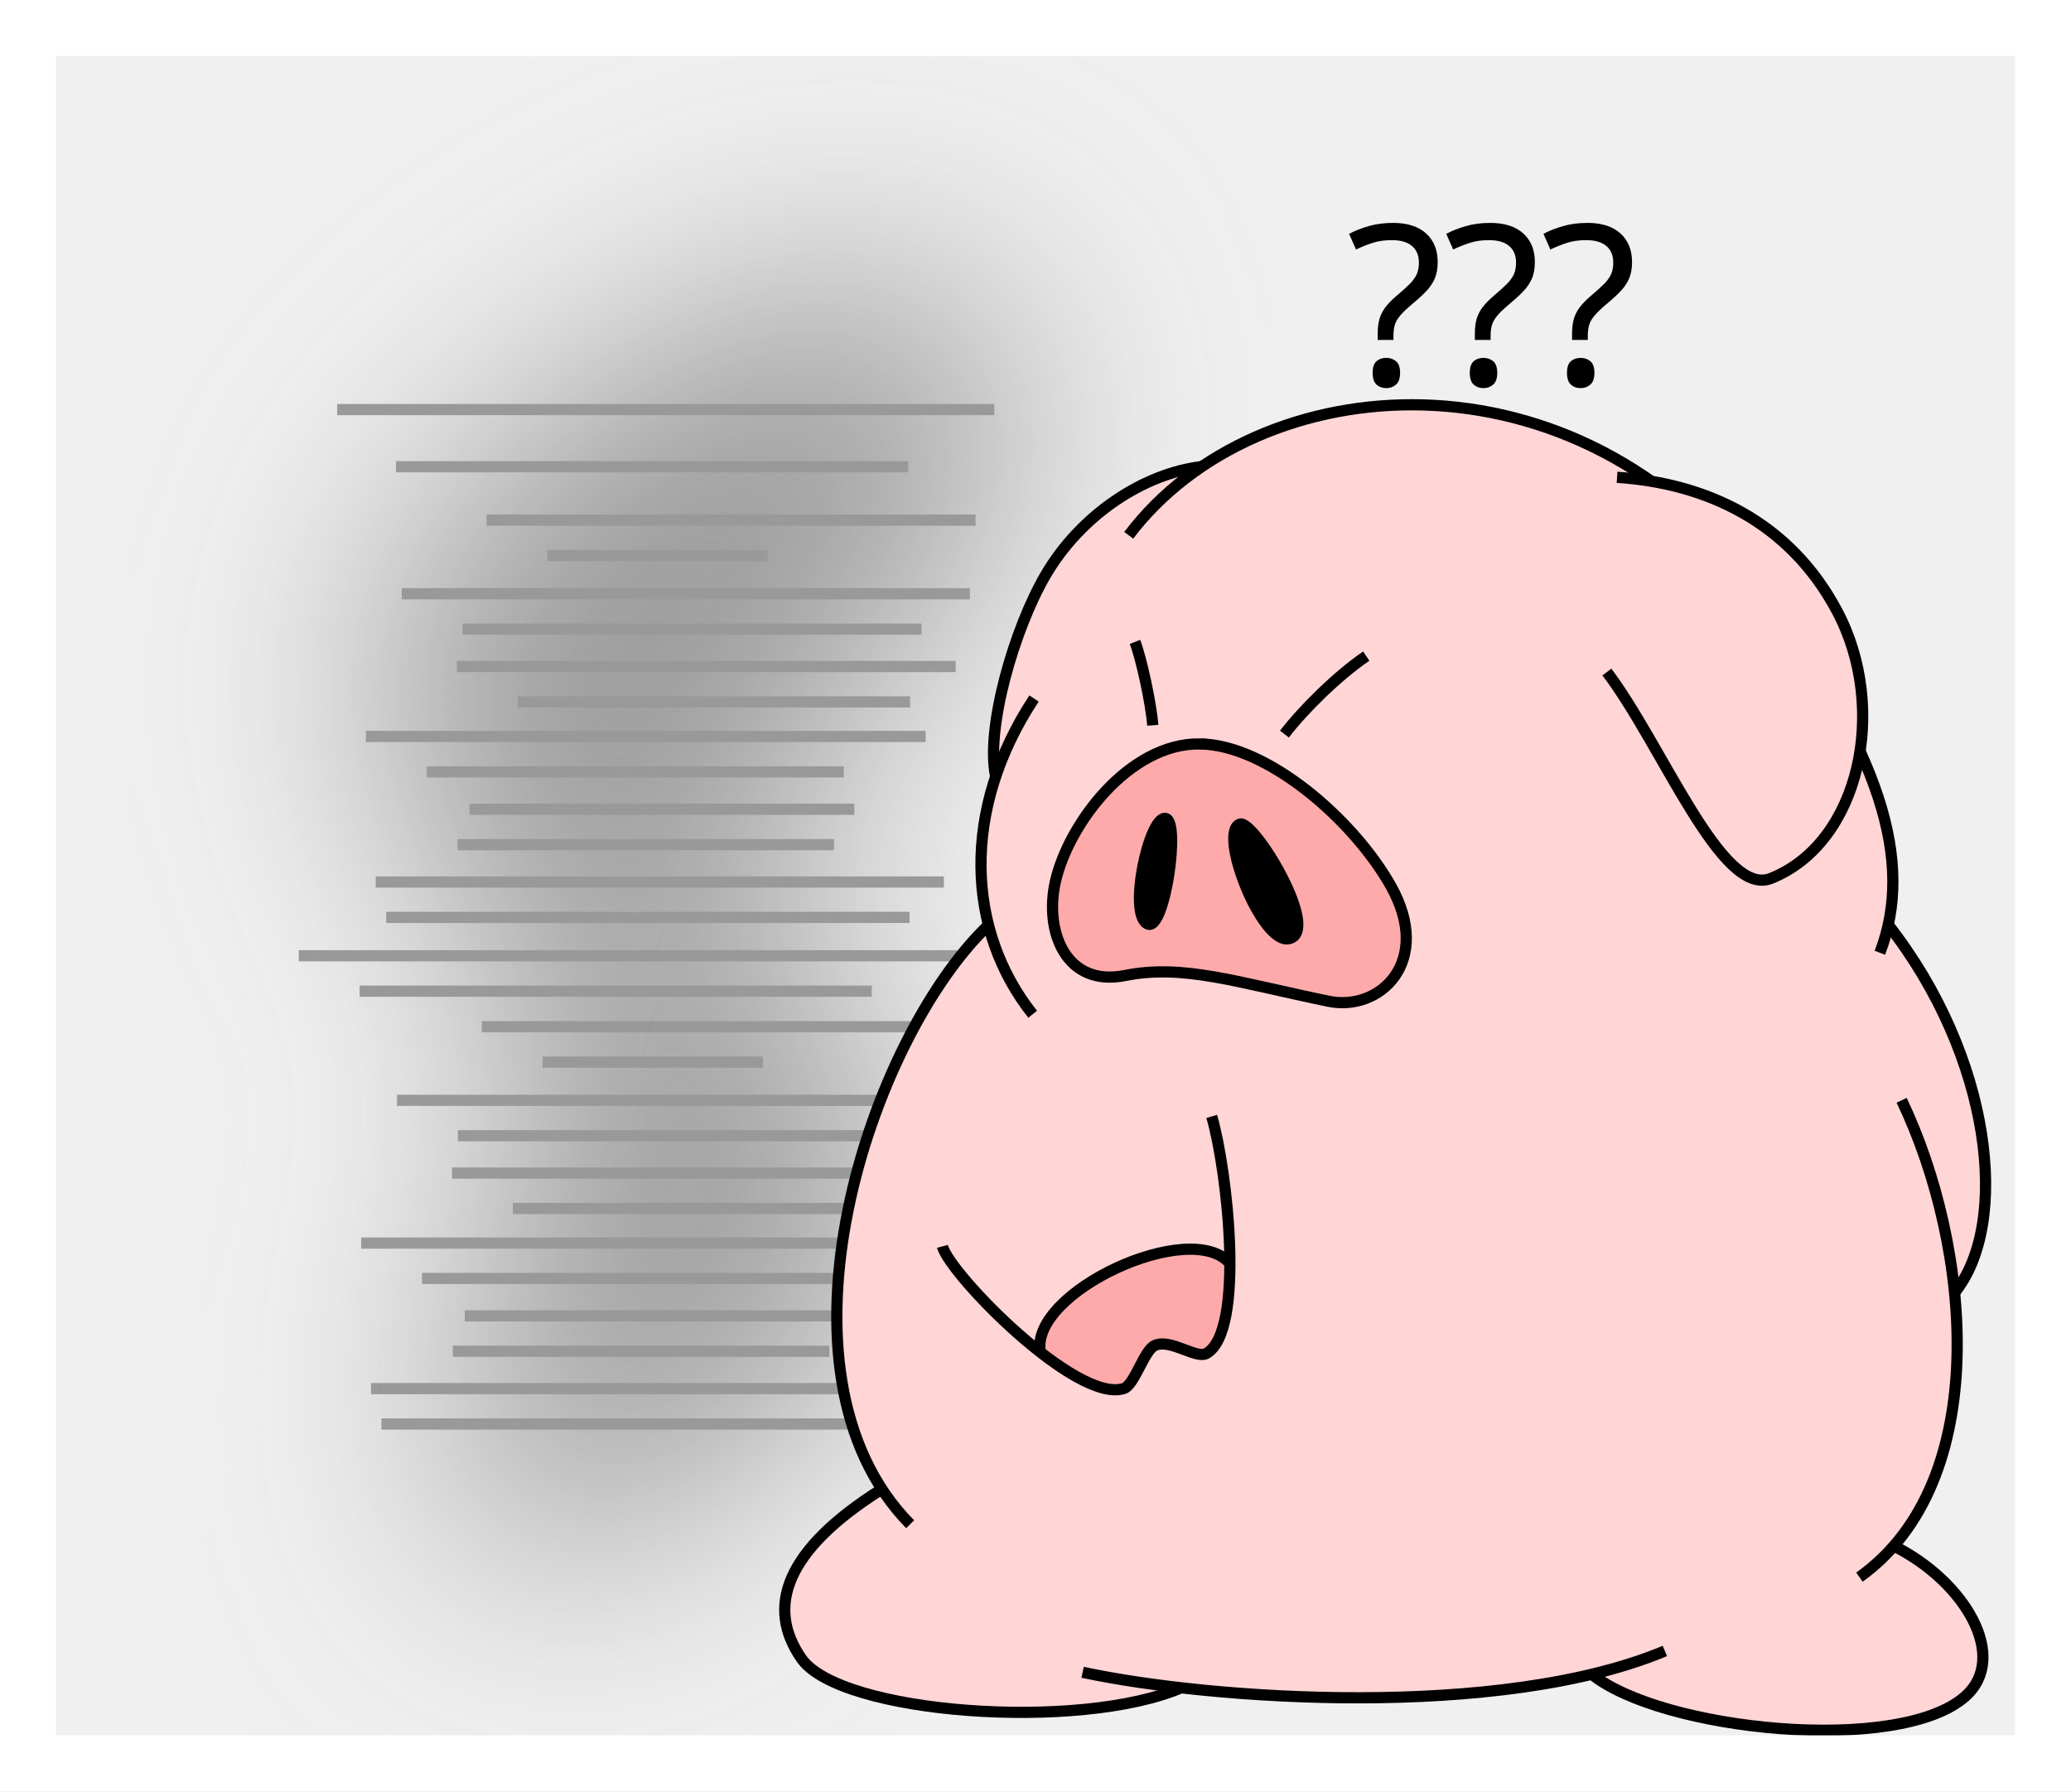
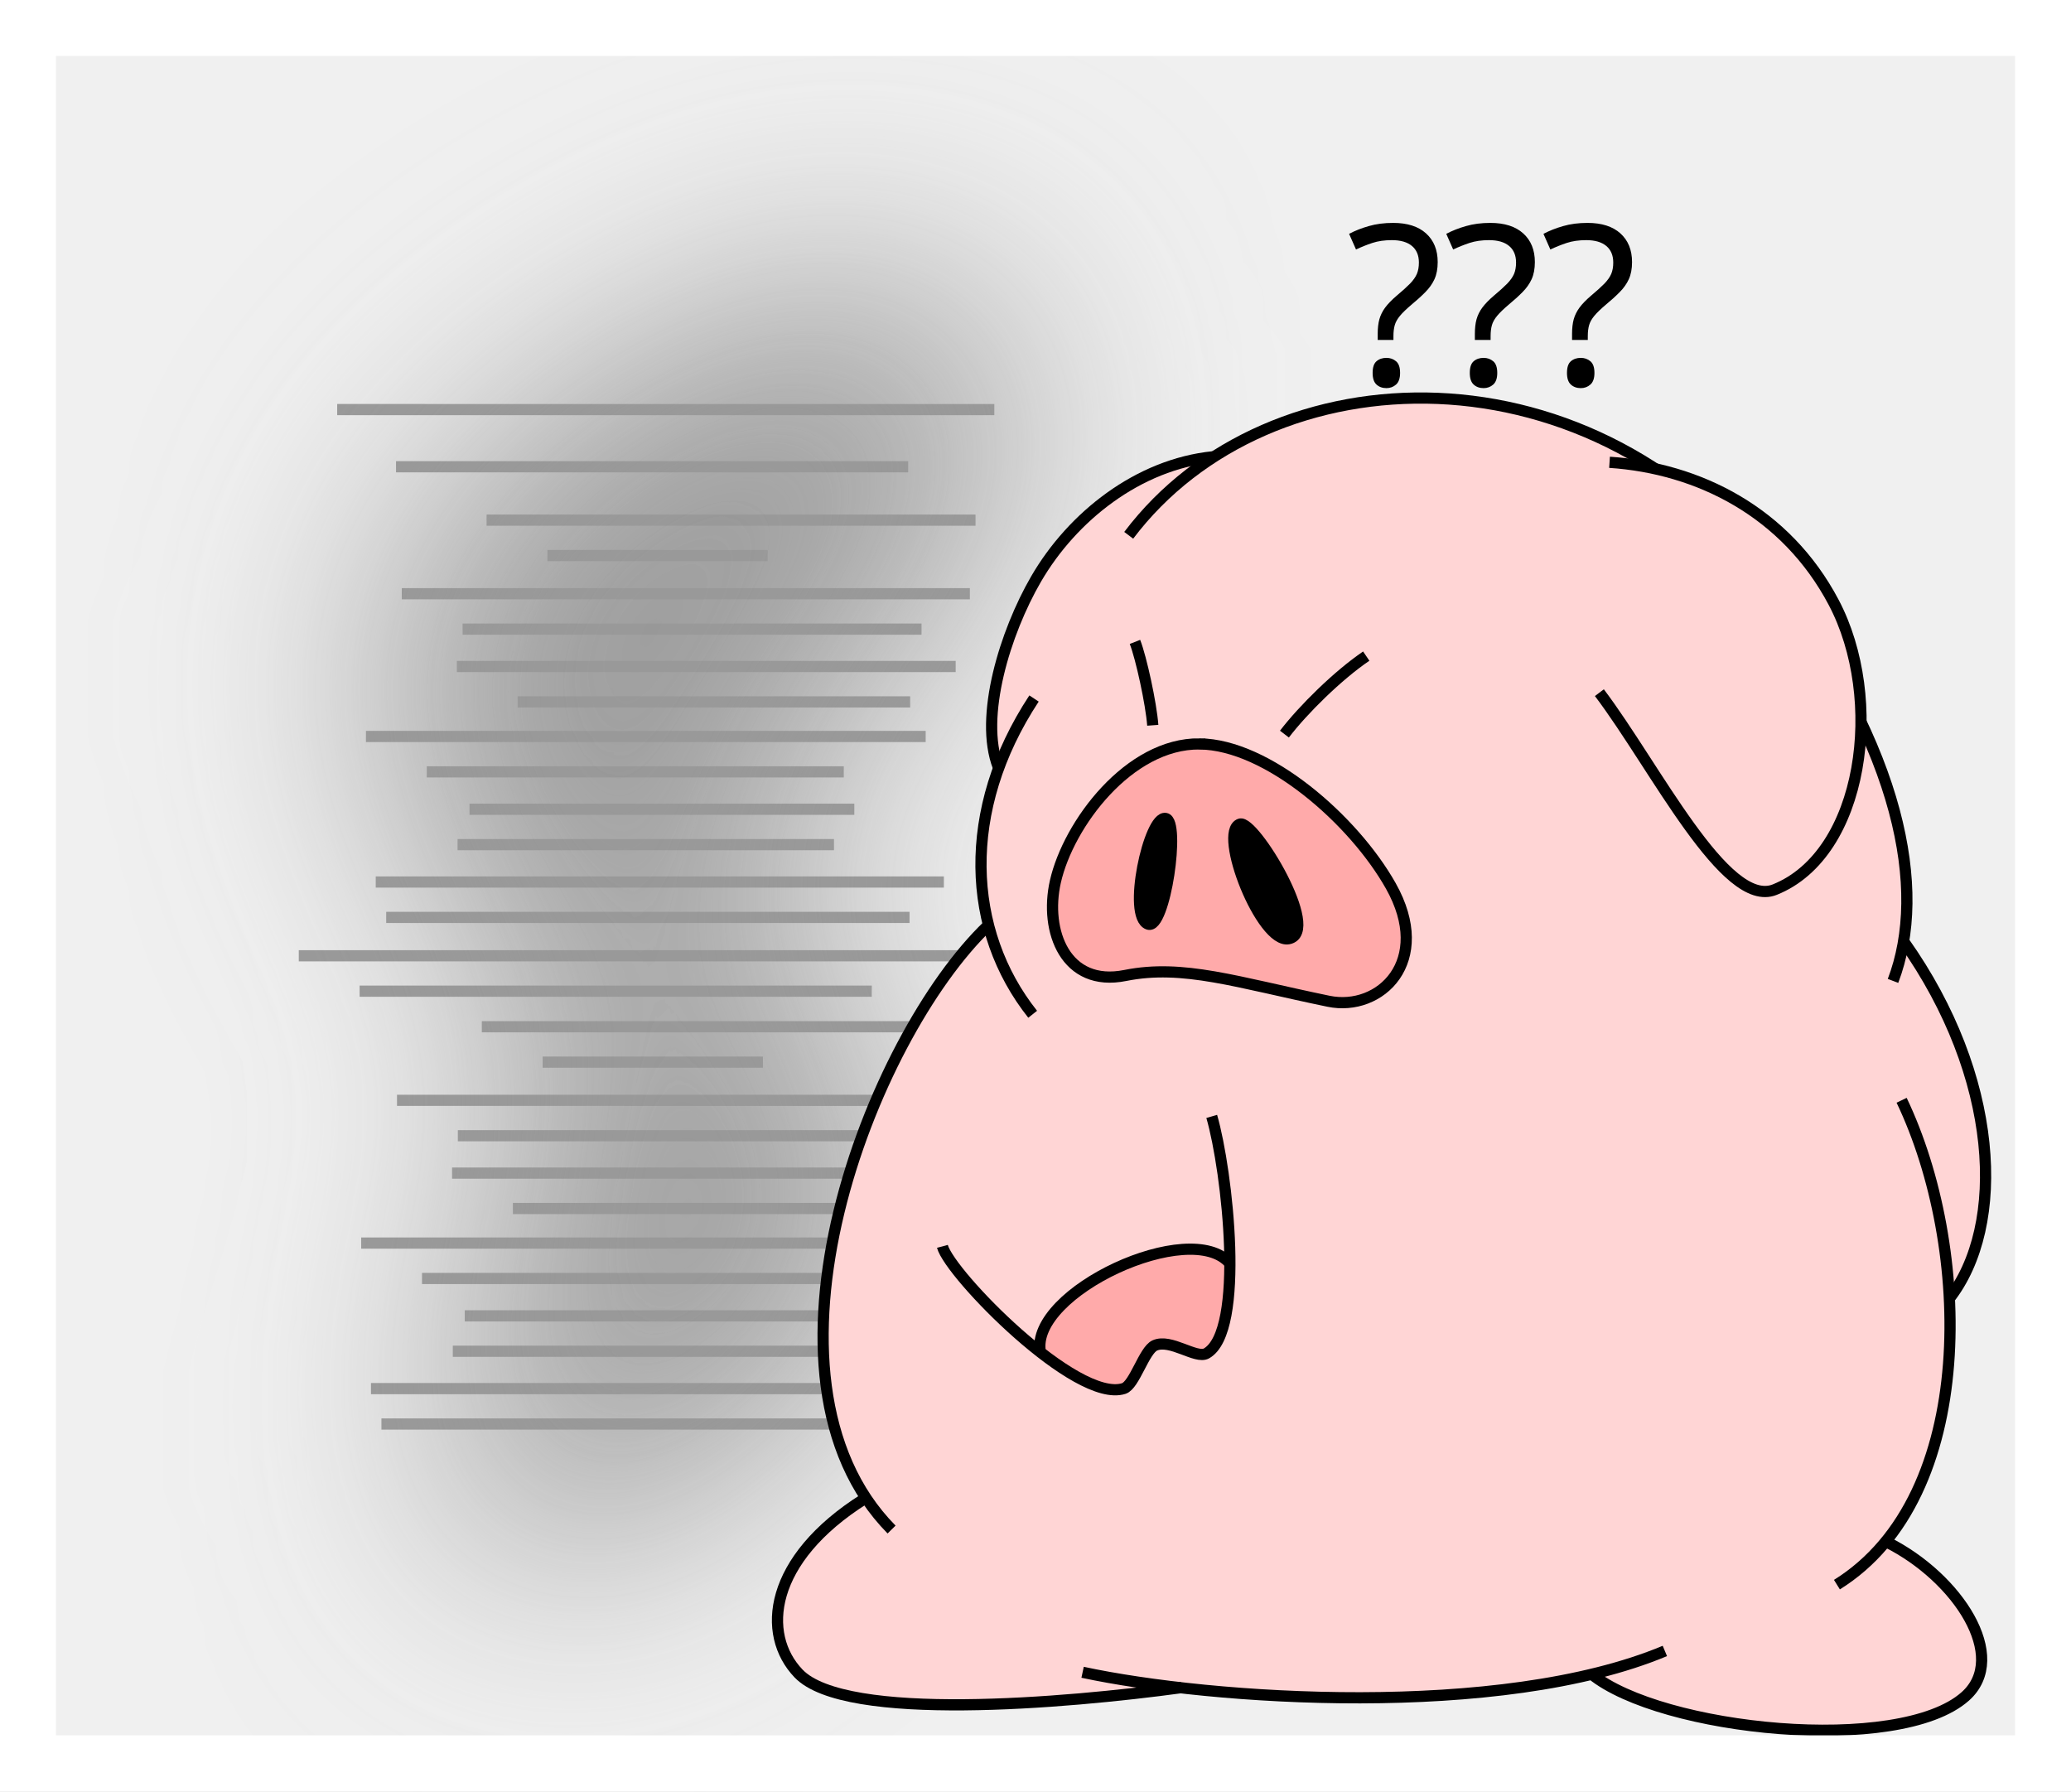
<svg xmlns="http://www.w3.org/2000/svg" xmlns:xlink="http://www.w3.org/1999/xlink" width="370" height="320" id="svg2" version="1.1" enable-background="new">
  <defs id="defs4">
    <linearGradient id="linearGradient12499-5-3">
      <stop id="stop12501-0-8" offset="0" style="stop-color:#ffd5d5;stop-opacity:1;" />
      <stop id="stop12503-9-9" offset="1" style="stop-color:#ffd5d5;stop-opacity:0;" />
    </linearGradient>
    <linearGradient id="linearGradient12499-5">
      <stop id="stop12501-0" offset="0" style="stop-color:#ffd5d5;stop-opacity:1;" />
      <stop id="stop12503-9" offset="1" style="stop-color:#ffd5d5;stop-opacity:0;" />
    </linearGradient>
    <linearGradient id="linearGradient12499-8">
      <stop id="stop12501-6" offset="0" style="stop-color:#ffd5d5;stop-opacity:1;" />
      <stop id="stop12503-0" offset="1" style="stop-color:#ffd5d5;stop-opacity:0;" />
    </linearGradient>
    <linearGradient gradientTransform="translate(0,-7)" gradientUnits="userSpaceOnUse" y2="78.526" x2="178.782" y1="135.026" x1="175.86" id="linearGradient12505-2" xlink:href="#linearGradient12499-8" />
    <linearGradient id="linearGradient12499-9">
      <stop id="stop12501-8" offset="0" style="stop-color:#ffd5d5;stop-opacity:1;" />
      <stop id="stop12503-6" offset="1" style="stop-color:#ffd5d5;stop-opacity:0;" />
    </linearGradient>
    <linearGradient gradientTransform="translate(0,-7)" gradientUnits="userSpaceOnUse" y2="78.526" x2="178.782" y1="135.026" x1="175.86" id="linearGradient12505-1" xlink:href="#linearGradient12499-9" />
    <linearGradient id="linearGradient12499">
      <stop id="stop12501" offset="0" style="stop-color:#ffd5d5;stop-opacity:1;" />
      <stop id="stop12503" offset="1" style="stop-color:#ffd5d5;stop-opacity:0;" />
    </linearGradient>
    <linearGradient xlink:href="#linearGradient12499" id="linearGradient4842" gradientUnits="userSpaceOnUse" gradientTransform="matrix(0.9832367,-0.1823339,0.1823339,0.9832367,74.73669,42.60225)" x1="175.86" y1="135.026" x2="180.123" y2="104.201" />
    <linearGradient xlink:href="#linearGradient12499-5" id="linearGradient4848" gradientUnits="userSpaceOnUse" gradientTransform="matrix(0.9958606,-0.09089341,0.09089341,0.9958606,90.23407,51.0497)" x1="184.389" y1="140.775" x2="178.004" y2="106.502" />
    <linearGradient xlink:href="#linearGradient12499-5-3" id="linearGradient4854" gradientUnits="userSpaceOnUse" gradientTransform="matrix(0.9985031,0.05469451,-0.05469451,0.9985031,114.0699,56.17685)" x1="186.741" y1="139.741" x2="168.636" y2="87.226" />
    <filter height="1.472" y="-0.236" width="1.95" x="-0.475" id="filter4277">
      <feGaussianBlur id="feGaussianBlur4279" stdDeviation="22.591" />
    </filter>
  </defs>
  <g id="layer2" style="display:none">
    <path style="fill:none;stroke:#0000ff;stroke-width:1px;stroke-linecap:butt;stroke-linejoin:miter;stroke-opacity:1" d="M 10,310 360,10" id="path3025" />
    <path style="fill:none;stroke:#0000ff;stroke-width:1px;stroke-linecap:butt;stroke-linejoin:miter;stroke-opacity:1" d="M 10,10 360,310" id="path3027" />
    <path style="fill:none;stroke:#ff0000;stroke-width:1px;stroke-linecap:butt;stroke-linejoin:miter;stroke-opacity:1;display:inline" d="m 10,0 0,320" id="path3006" />
    <path style="fill:none;stroke:#ff0000;stroke-width:1px;stroke-linecap:butt;stroke-linejoin:miter;stroke-opacity:1;display:inline" d="m 360,0 0,320" id="path3010" />
    <path style="fill:none;stroke:#ff0000;stroke-width:1px;stroke-linecap:butt;stroke-linejoin:miter;stroke-opacity:1;display:inline" d="M 0,10 370,10" id="path3016" />
    <path transform="translate(84.7158,27.7117)" style="fill:none;stroke:#ff0000;stroke-width:1px;stroke-linecap:butt;stroke-linejoin:miter;stroke-opacity:1;display:inline" d="m -84.716,282.288 370,0" id="path3018" />
  </g>
  <g id="layer20" style="display:inline">
    <path id="path3016-6" d="m 60.241,73.17 117.404,1.02e-4" style="fill:none;stroke:#999999;stroke-width:2;stroke-linecap:butt;stroke-linejoin:miter;stroke-opacity:1;display:inline" />
    <path id="path3016-6-1" d="m 86.932,92.918 87.352,1.36e-4" style="fill:none;stroke:#999999;stroke-width:2;stroke-linecap:butt;stroke-linejoin:miter;stroke-opacity:1;display:inline" />
    <path id="path3016-6-8" d="m 81.619,119.064 89.12,1.3e-4" style="fill:none;stroke:#999999;stroke-width:2;stroke-linecap:butt;stroke-linejoin:miter;stroke-opacity:1;display:inline" />
    <path id="path3016-6-9" d="m 71.78,106.064 101.494,1.2e-4" style="fill:none;stroke:#999999;stroke-width:2;stroke-linecap:butt;stroke-linejoin:miter;stroke-opacity:1;display:inline" />
    <path id="path3016-6-2" d="m 83.88,144.564 68.75,1.7e-4" style="fill:none;stroke:#999999;stroke-width:2;stroke-linecap:butt;stroke-linejoin:miter;stroke-opacity:1;display:inline" />
    <path id="path3016-6-7" d="m 65.38,131.564 100,1.2e-4" style="fill:none;stroke:#999999;stroke-width:2;stroke-linecap:butt;stroke-linejoin:miter;stroke-opacity:1;display:inline" />
    <path id="path3016-6-95" d="m 67.13,157.564 101.5,9e-5" style="fill:none;stroke:#999999;stroke-width:2;stroke-linecap:butt;stroke-linejoin:miter;stroke-opacity:1;display:inline" />
    <path id="path3016-6-4" d="m 70.754,83.381 91.5,1.3e-4" style="fill:none;stroke:#999999;stroke-width:2;stroke-linecap:butt;stroke-linejoin:miter;stroke-opacity:1;display:inline" />
    <path id="path3016-6-1-3" d="m 97.799,99.241 39.352,3.02e-4" style="fill:none;stroke:#999999;stroke-width:2;stroke-linecap:butt;stroke-linejoin:miter;stroke-opacity:1;display:inline" />
    <path id="path3016-6-8-1" d="m 92.485,125.387 70.12,1.7e-4" style="fill:none;stroke:#999999;stroke-width:2;stroke-linecap:butt;stroke-linejoin:miter;stroke-opacity:1;display:inline" />
    <path id="path3016-6-9-2" d="m 82.646,112.387 81.994,1.5e-4" style="fill:none;stroke:#999999;stroke-width:2;stroke-linecap:butt;stroke-linejoin:miter;stroke-opacity:1;display:inline" />
    <path id="path3016-6-2-3" d="m 81.747,150.887 67.25,1.9e-4" style="fill:none;stroke:#999999;stroke-width:2;stroke-linecap:butt;stroke-linejoin:miter;stroke-opacity:1;display:inline" />
    <path id="path3016-6-7-3" d="m 76.247,137.887 74.5,1.6e-4" style="fill:none;stroke:#999999;stroke-width:2;stroke-linecap:butt;stroke-linejoin:miter;stroke-opacity:1;display:inline" />
    <path id="path3016-6-95-4" d="m 68.997,163.887 93.5,1.1e-4" style="fill:none;stroke:#999999;stroke-width:2;stroke-linecap:butt;stroke-linejoin:miter;stroke-opacity:1;display:inline" />
    <path id="path3016-6-11" d="m 53.38,170.741 122,9e-5" style="fill:none;stroke:#999999;stroke-width:2;stroke-linecap:butt;stroke-linejoin:miter;stroke-opacity:1;display:inline" />
    <path id="path3016-6-1-38" d="m 86.082,183.418 87.352,1.4e-4" style="fill:none;stroke:#999999;stroke-width:2;stroke-linecap:butt;stroke-linejoin:miter;stroke-opacity:1;display:inline" />
    <path id="path3016-6-8-7" d="m 80.768,209.565 89.12,1.4e-4" style="fill:none;stroke:#999999;stroke-width:2;stroke-linecap:butt;stroke-linejoin:miter;stroke-opacity:1;display:inline" />
    <path id="path3016-6-9-4" d="m 70.93,196.565 101.494,1.2e-4" style="fill:none;stroke:#999999;stroke-width:2;stroke-linecap:butt;stroke-linejoin:miter;stroke-opacity:1;display:inline" />
    <path id="path3016-6-2-2" d="m 83.03,235.065 68.75,1.8e-4" style="fill:none;stroke:#999999;stroke-width:2;stroke-linecap:butt;stroke-linejoin:miter;stroke-opacity:1;display:inline" />
    <path id="path3016-6-7-7" d="m 64.53,222.065 100,1.2e-4" style="fill:none;stroke:#999999;stroke-width:2;stroke-linecap:butt;stroke-linejoin:miter;stroke-opacity:1;display:inline" />
    <path id="path3016-6-95-7" d="m 66.28,248.065 101.5,9e-5" style="fill:none;stroke:#999999;stroke-width:2;stroke-linecap:butt;stroke-linejoin:miter;stroke-opacity:1;display:inline" />
    <path id="path3016-6-4-9" d="m 64.247,177.064 91.5,1.3e-4" style="fill:none;stroke:#999999;stroke-width:2;stroke-linecap:butt;stroke-linejoin:miter;stroke-opacity:1;display:inline" />
    <path id="path3016-6-1-3-3" d="m 96.949,189.741 39.352,3.1e-4" style="fill:none;stroke:#999999;stroke-width:2;stroke-linecap:butt;stroke-linejoin:miter;stroke-opacity:1;display:inline" />
    <path id="path3016-6-8-1-1" d="m 91.635,215.888 70.12,1.7e-4" style="fill:none;stroke:#999999;stroke-width:2;stroke-linecap:butt;stroke-linejoin:miter;stroke-opacity:1;display:inline" />
    <path id="path3016-6-9-2-9" d="m 81.796,202.888 81.994,1.5e-4" style="fill:none;stroke:#999999;stroke-width:2;stroke-linecap:butt;stroke-linejoin:miter;stroke-opacity:1;display:inline" />
    <path id="path3016-6-2-3-8" d="m 80.897,241.388 67.25,1.9e-4" style="fill:none;stroke:#999999;stroke-width:2;stroke-linecap:butt;stroke-linejoin:miter;stroke-opacity:1;display:inline" />
    <path id="path3016-6-7-3-6" d="m 75.397,228.388 74.5,1.6e-4" style="fill:none;stroke:#999999;stroke-width:2;stroke-linecap:butt;stroke-linejoin:miter;stroke-opacity:1;display:inline" />
    <path id="path3016-6-95-4-5" d="m 68.147,254.388 93.5,1.1e-4" style="fill:none;stroke:#999999;stroke-width:2;stroke-linecap:butt;stroke-linejoin:miter;stroke-opacity:1;display:inline" />
    <path id="path3479" d="m 71.709,104.973 c 14.042,-33.353 76.397,-63.225 96.243,-53.272 38.535,19.326 -9.602,62.455 -27,87.657 -22.973,33.276 36.725,62.67 17,90.343 -18.156,25.473 -60.105,62.825 -70.757,45.172 -12.413,-20.572 -0.914,-35.923 9.757,-77.672 6.829,-26.716 -41.455,-53.719 -25.243,-92.228 z" style="fill:#999999;stroke:none;display:inline;filter:url(#filter4277)" />
  </g>
  <g id="layer11" style="display:inline">
-     <path id="path3012-1" d="m 176.514,165.449 c -21.037,21.683 -37.582,72.703 -18.959,100.587 -14.887,8.164 -20.904,20.914 -14.527,30.094 6.894,9.925 53.781,13.228 67.357,5.328 14.83,2.073 50.273,3.716 74.064,-2.375 8.056,9.282 54.941,14.415 66.774,3.91 7.907,-7.02 -0.526,-20.885 -12.757,-26.754 12.935,-14.945 12.227,-31.179 10.652,-45.22 14.073,-12.398 -0.736,-53.587 -11.721,-65.755 2.458,-23.037 -5.322,-35.213 -22.96,-60.164 -31.257,-44.216 -81.788,-35.441 -99.957,-21.634 -9.559,2.187 -20.692,6.917 -27.832,19.507 -7.597,13.396 -10.503,26.215 -8.761,35.745 -2.241,6.287 -4.292,21.272 -1.372,26.731 z" style="fill:#ffd5d5;stroke:none;display:inline" />
+     <path id="path3012-1" d="m 176.514,165.449 c -21.037,21.683 -40.729,74.164 -22.106,102.048 -14.887,8.164 -19.253,23.291 -11.605,31.443 6.782,7.228 51.309,7.497 67.581,2.519 14.83,2.073 50.273,3.716 74.064,-2.375 8.056,9.282 54.941,14.415 66.774,3.91 7.907,-7.02 -1.877,-21.759 -14.108,-27.628 10.125,-13.147 12.903,-29.631 11.329,-43.672 14.073,-12.398 2.605,-51.239 -8.38,-63.407 2.458,-23.037 -5.144,-39.065 -22.782,-64.016 -31.257,-44.216 -82.705,-36.539 -100.874,-22.731 -10.565,2.355 -24.261,9.136 -31.401,21.726 -7.597,13.396 -9.424,24.799 -6.783,33.88 -2.241,6.287 -4.629,22.845 -1.709,28.304 z" style="fill:#ffd5d5;stroke:none;display:inline" />
    <path id="path2996" d="m 184.736,124.781 c -13.131,19.958 -12.058,41.534 -0.241,56.408" style="fill:none;stroke:#000000;stroke-width:2;stroke-linecap:butt;stroke-linejoin:miter;stroke-miterlimit:4;stroke-opacity:1;stroke-dasharray:none" />
    <path id="path2998" d="m 214.317,132.893 c 12.079,0.115 27.51,13.544 34.166,25.374 7.587,13.484 -1.914,22.503 -11.131,20.598 -16.445,-3.398 -25.984,-6.676 -36.327,-4.604 -10.631,2.13 -14.474,-7.902 -12.477,-16.755 2.325,-10.306 13.163,-24.734 25.769,-24.614 z" style="fill:#ffaaaa;stroke:#000000;stroke-width:2;stroke-linecap:butt;stroke-linejoin:miter;stroke-miterlimit:4;stroke-opacity:1;stroke-dasharray:none" />
    <path id="path3002" d="m 244.09,117.207 c -5.038,3.423 -11.242,9.522 -14.617,13.934" style="fill:none;stroke:#000000;stroke-width:2;stroke-linecap:butt;stroke-linejoin:miter;stroke-miterlimit:4;stroke-opacity:1;stroke-dasharray:none" />
    <path id="path3004" d="m 202.77,114.67 c 1.109,2.821 2.893,11.015 3.182,14.896" style="fill:none;stroke:#000000;stroke-width:2;stroke-linecap:butt;stroke-linejoin:miter;stroke-miterlimit:4;stroke-opacity:1;stroke-dasharray:none" />
-     <path id="path3006-1" d="m 214.619,83.363 c -10,1.191 -21.422,8.339 -27.899,19.501 -5.527,9.524 -10.675,27.257 -8.838,35.845" style="fill:none;stroke:#000000;stroke-width:2;stroke-linecap:butt;stroke-linejoin:miter;stroke-miterlimit:4;stroke-opacity:1;stroke-dasharray:none" />
+     <path id="path3006-1" d="m 216.715,81.603 c -13.353,1.359 -25.141,10.682 -31.618,21.844 -5.527,9.524 -10.193,24.626 -6.766,33.532" style="fill:none;stroke:#000000;stroke-width:2;stroke-linecap:butt;stroke-linejoin:miter;stroke-miterlimit:4;stroke-opacity:1;stroke-dasharray:none" />
    <path id="path3024-7" d="m 185.714,241.35 c 3.889,4.077 10.891,8.62 15.092,6.66 1.824,-0.851 3.611,-6.441 5.537,-7.315 2.799,-1.271 7.516,2.673 9.226,1.422 4.401,-3.219 4.524,-12.878 4.182,-16.629 -11.172,-7.234 -34.723,6.819 -34.036,15.861 z" style="fill:#ffaaaa;stroke:none;display:inline" />
-     <path id="path3010-7" d="m 339.739,196.553 c 12.452,26.048 16.447,68.091 -7.536,85.187 m 6.188,-5.539 c 12.673,6.34 20.62,19.829 12.713,26.85 -11.833,10.506 -54.387,6.123 -66.802,-4.026 m 13.139,-4.098 c -29.387,12.295 -81.05,8.751 -104.025,3.809" style="fill:none;stroke:#000000;stroke-width:2;stroke-linecap:butt;stroke-linejoin:miter;stroke-miterlimit:4;stroke-opacity:1;stroke-dasharray:none" />
-     <path id="path3012" d="m 176.521,165.329 c -21.04,20.127 -40.955,79.51 -13.915,106.961" style="fill:none;stroke:#000000;stroke-width:2;stroke-linecap:butt;stroke-linejoin:miter;stroke-miterlimit:4;stroke-opacity:1;stroke-dasharray:none" />
-     <path id="path3014" d="m 157.439,266.085 c -17.165,10.824 -20.641,21.011 -14.264,30.191 6.894,9.925 49.671,13.051 67.944,5.192" style="fill:none;stroke:#000000;stroke-width:2;stroke-linecap:butt;stroke-linejoin:miter;stroke-miterlimit:4;stroke-opacity:1;stroke-dasharray:none" />
-     <path id="path3016-4" d="m 337.348,165.214 c 18.463,23.544 21.96,53.474 11.749,65.839" style="fill:none;stroke:#000000;stroke-width:2;stroke-linecap:butt;stroke-linejoin:miter;stroke-miterlimit:4;stroke-opacity:1;stroke-dasharray:none" />
+     <path id="path3010-7" d="m 339.739,196.553 c 12.452,26.048 13.766,70.773 -11.559,86.528 m 8.939,-7.595 c 12.673,6.34 21.892,20.545 13.984,27.565 -11.833,10.506 -54.387,6.123 -66.802,-4.026 m 13.139,-4.098 c -29.387,12.295 -81.05,8.751 -104.025,3.809" style="fill:none;stroke:#000000;stroke-width:2;stroke-linecap:butt;stroke-linejoin:miter;stroke-miterlimit:4;stroke-opacity:1;stroke-dasharray:none" />
+     <path id="path3012" d="m 176.521,165.329 c -21.04,20.127 -44.274,80.458 -17.234,107.909" style="fill:none;stroke:#000000;stroke-width:2;stroke-linecap:butt;stroke-linejoin:miter;stroke-miterlimit:4;stroke-opacity:1;stroke-dasharray:none" />
+     <path id="path3014" d="m 154.422,267.762 c -17.165,10.824 -18.462,24.196 -11.75,31.197 8.363,8.723 47.659,5.341 68.447,2.51" style="fill:none;stroke:#000000;stroke-width:2;stroke-linecap:butt;stroke-linejoin:miter;stroke-miterlimit:4;stroke-opacity:1;stroke-dasharray:none" />
+     <path id="path3016-4" d="m 340.192,168.295 c 16.922,23.9 18.405,50.629 7.957,63.824" style="fill:none;stroke:#000000;stroke-width:2;stroke-linecap:butt;stroke-linejoin:miter;stroke-miterlimit:4;stroke-opacity:1;stroke-dasharray:none" />
    <path id="path3018-0" d="m 230.226,167.692 c -4.855,0.946 -12.691,-19.018 -8.708,-20.47 2.475,-0.902 14.704,19.302 8.708,20.47 z" style="fill:#000000;stroke:#000000;stroke-width:2;stroke-linecap:butt;stroke-linejoin:miter;stroke-miterlimit:4;stroke-opacity:1;stroke-dasharray:none" />
    <path id="path3020" d="m 208.242,146.209 c 2.674,0.491 -0.12,19.974 -3.118,18.876 -3.766,-1.379 0.151,-19.421 3.118,-18.876 z" style="fill:#000000;stroke:#000000;stroke-width:2;stroke-linecap:butt;stroke-linejoin:miter;stroke-miterlimit:4;stroke-opacity:1;stroke-dasharray:none" />
    <path id="path3022" d="m 216.486,199.436 c 2.825,9.753 6.016,38.415 -0.948,42.341 -1.845,1.04 -6.426,-2.694 -9.226,-1.422 -1.926,0.874 -3.621,7.074 -5.537,7.69 -8.487,2.73 -31.065,-20.394 -32.408,-25.394" style="fill:none;stroke:#000000;stroke-width:2;stroke-linecap:butt;stroke-linejoin:miter;stroke-miterlimit:4;stroke-opacity:1;stroke-dasharray:none" />
    <path id="path3024" d="m 219.727,225.715 c -6.915,-8.222 -35.805,5.077 -33.861,15.828" style="fill:none;stroke:#000000;stroke-width:2;stroke-linecap:butt;stroke-linejoin:miter;stroke-miterlimit:4;stroke-opacity:1;stroke-dasharray:none" />
-     <path id="path3000-9" d="m 201.653,95.628 c 23.049,-30.494 80.138,-34.725 112.681,9.365 21.699,29.397 27.758,48.831 21.52,65.211" style="fill:none;stroke:#000000;stroke-width:2;stroke-linecap:butt;stroke-linejoin:miter;stroke-miterlimit:4;stroke-opacity:1;stroke-dasharray:none;display:inline" />
-     <path id="path3008" d="m 288.898,85.266 c 15.911,1.061 30.852,7.9 39.362,23.998 9.129,17.269 4.088,41.291 -11.871,47.656 -8.824,3.519 -19.302,-23.634 -29.306,-36.87" style="fill:#ffd5d5;stroke:#000000;stroke-width:2;stroke-linecap:butt;stroke-linejoin:miter;stroke-miterlimit:4;stroke-opacity:1;stroke-dasharray:none" />
+     <path id="path3000-9" d="m 201.653,95.628 c 25.06,-33.175 83.49,-35.06 116.033,9.029 21.699,29.397 26.753,54.195 20.515,70.574" style="fill:none;stroke:#000000;stroke-width:2;stroke-linecap:butt;stroke-linejoin:miter;stroke-miterlimit:4;stroke-opacity:1;stroke-dasharray:none;display:inline" />
+     <path id="path3008" d="m 287.557,82.584 c 15.911,1.061 31.522,8.906 40.032,25.003 9.129,17.269 5.429,44.978 -10.53,51.343 -8.824,3.519 -21.313,-21.958 -31.318,-35.193" style="fill:#ffd5d5;stroke:#000000;stroke-width:2;stroke-linecap:butt;stroke-linejoin:miter;stroke-miterlimit:4;stroke-opacity:1;stroke-dasharray:none" />
    <text id="text4342" y="68.774" x="240.543" style="font-size:40px;font-style:normal;font-weight:normal;line-height:125%;letter-spacing:0px;word-spacing:0px;fill:#000000;fill-opacity:1;stroke:none;font-family:Sans" xml:space="preserve">
      <tspan style="font-style:normal;font-variant:normal;font-weight:normal;font-stretch:normal;font-family:Segoe UI Symbol;-inkscape-font-specification:Segoe UI Symbol" y="68.774" x="240.543" id="tspan4344">???</tspan>
    </text>
  </g>
  <g id="layer7" style="display:inline;">
    <path style="fill:#ffffff;stroke:none;display:inline" d="m 0,0 0,320 370,0 0,-320 -10,10 0,300 -350,0 0,-300 350,0 10,-10 z" id="path21072" />
  </g>
</svg>
